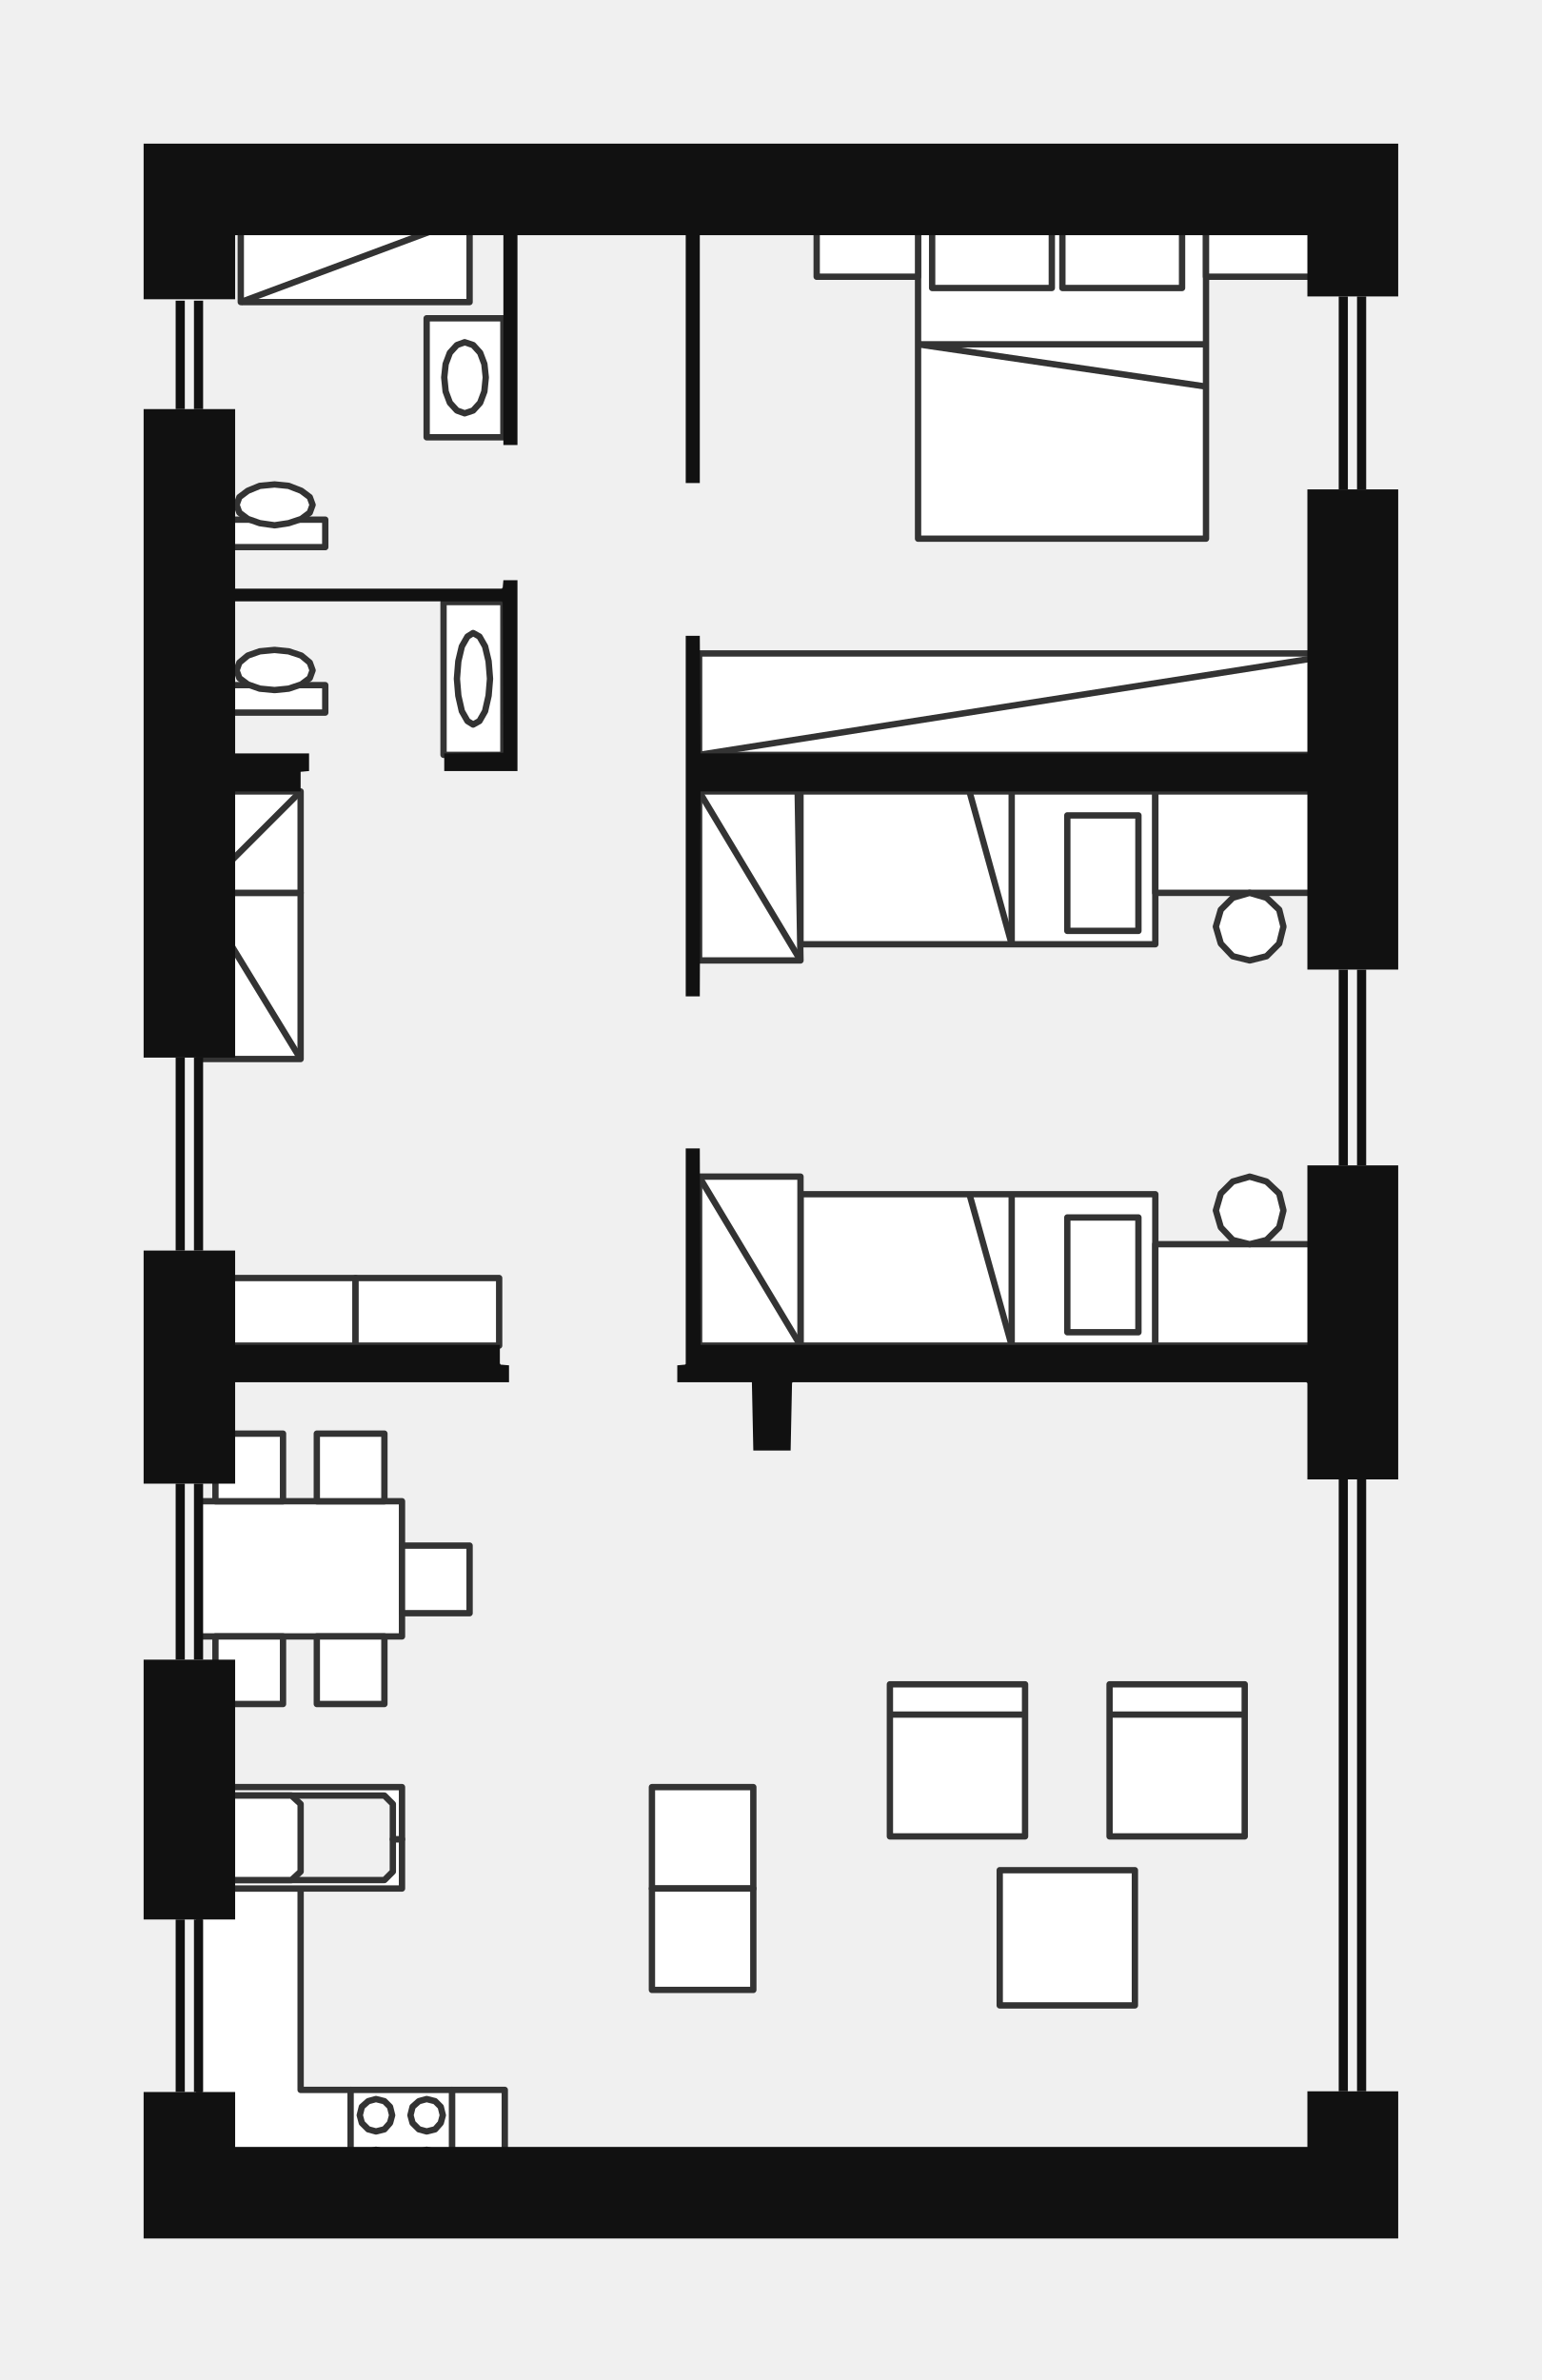
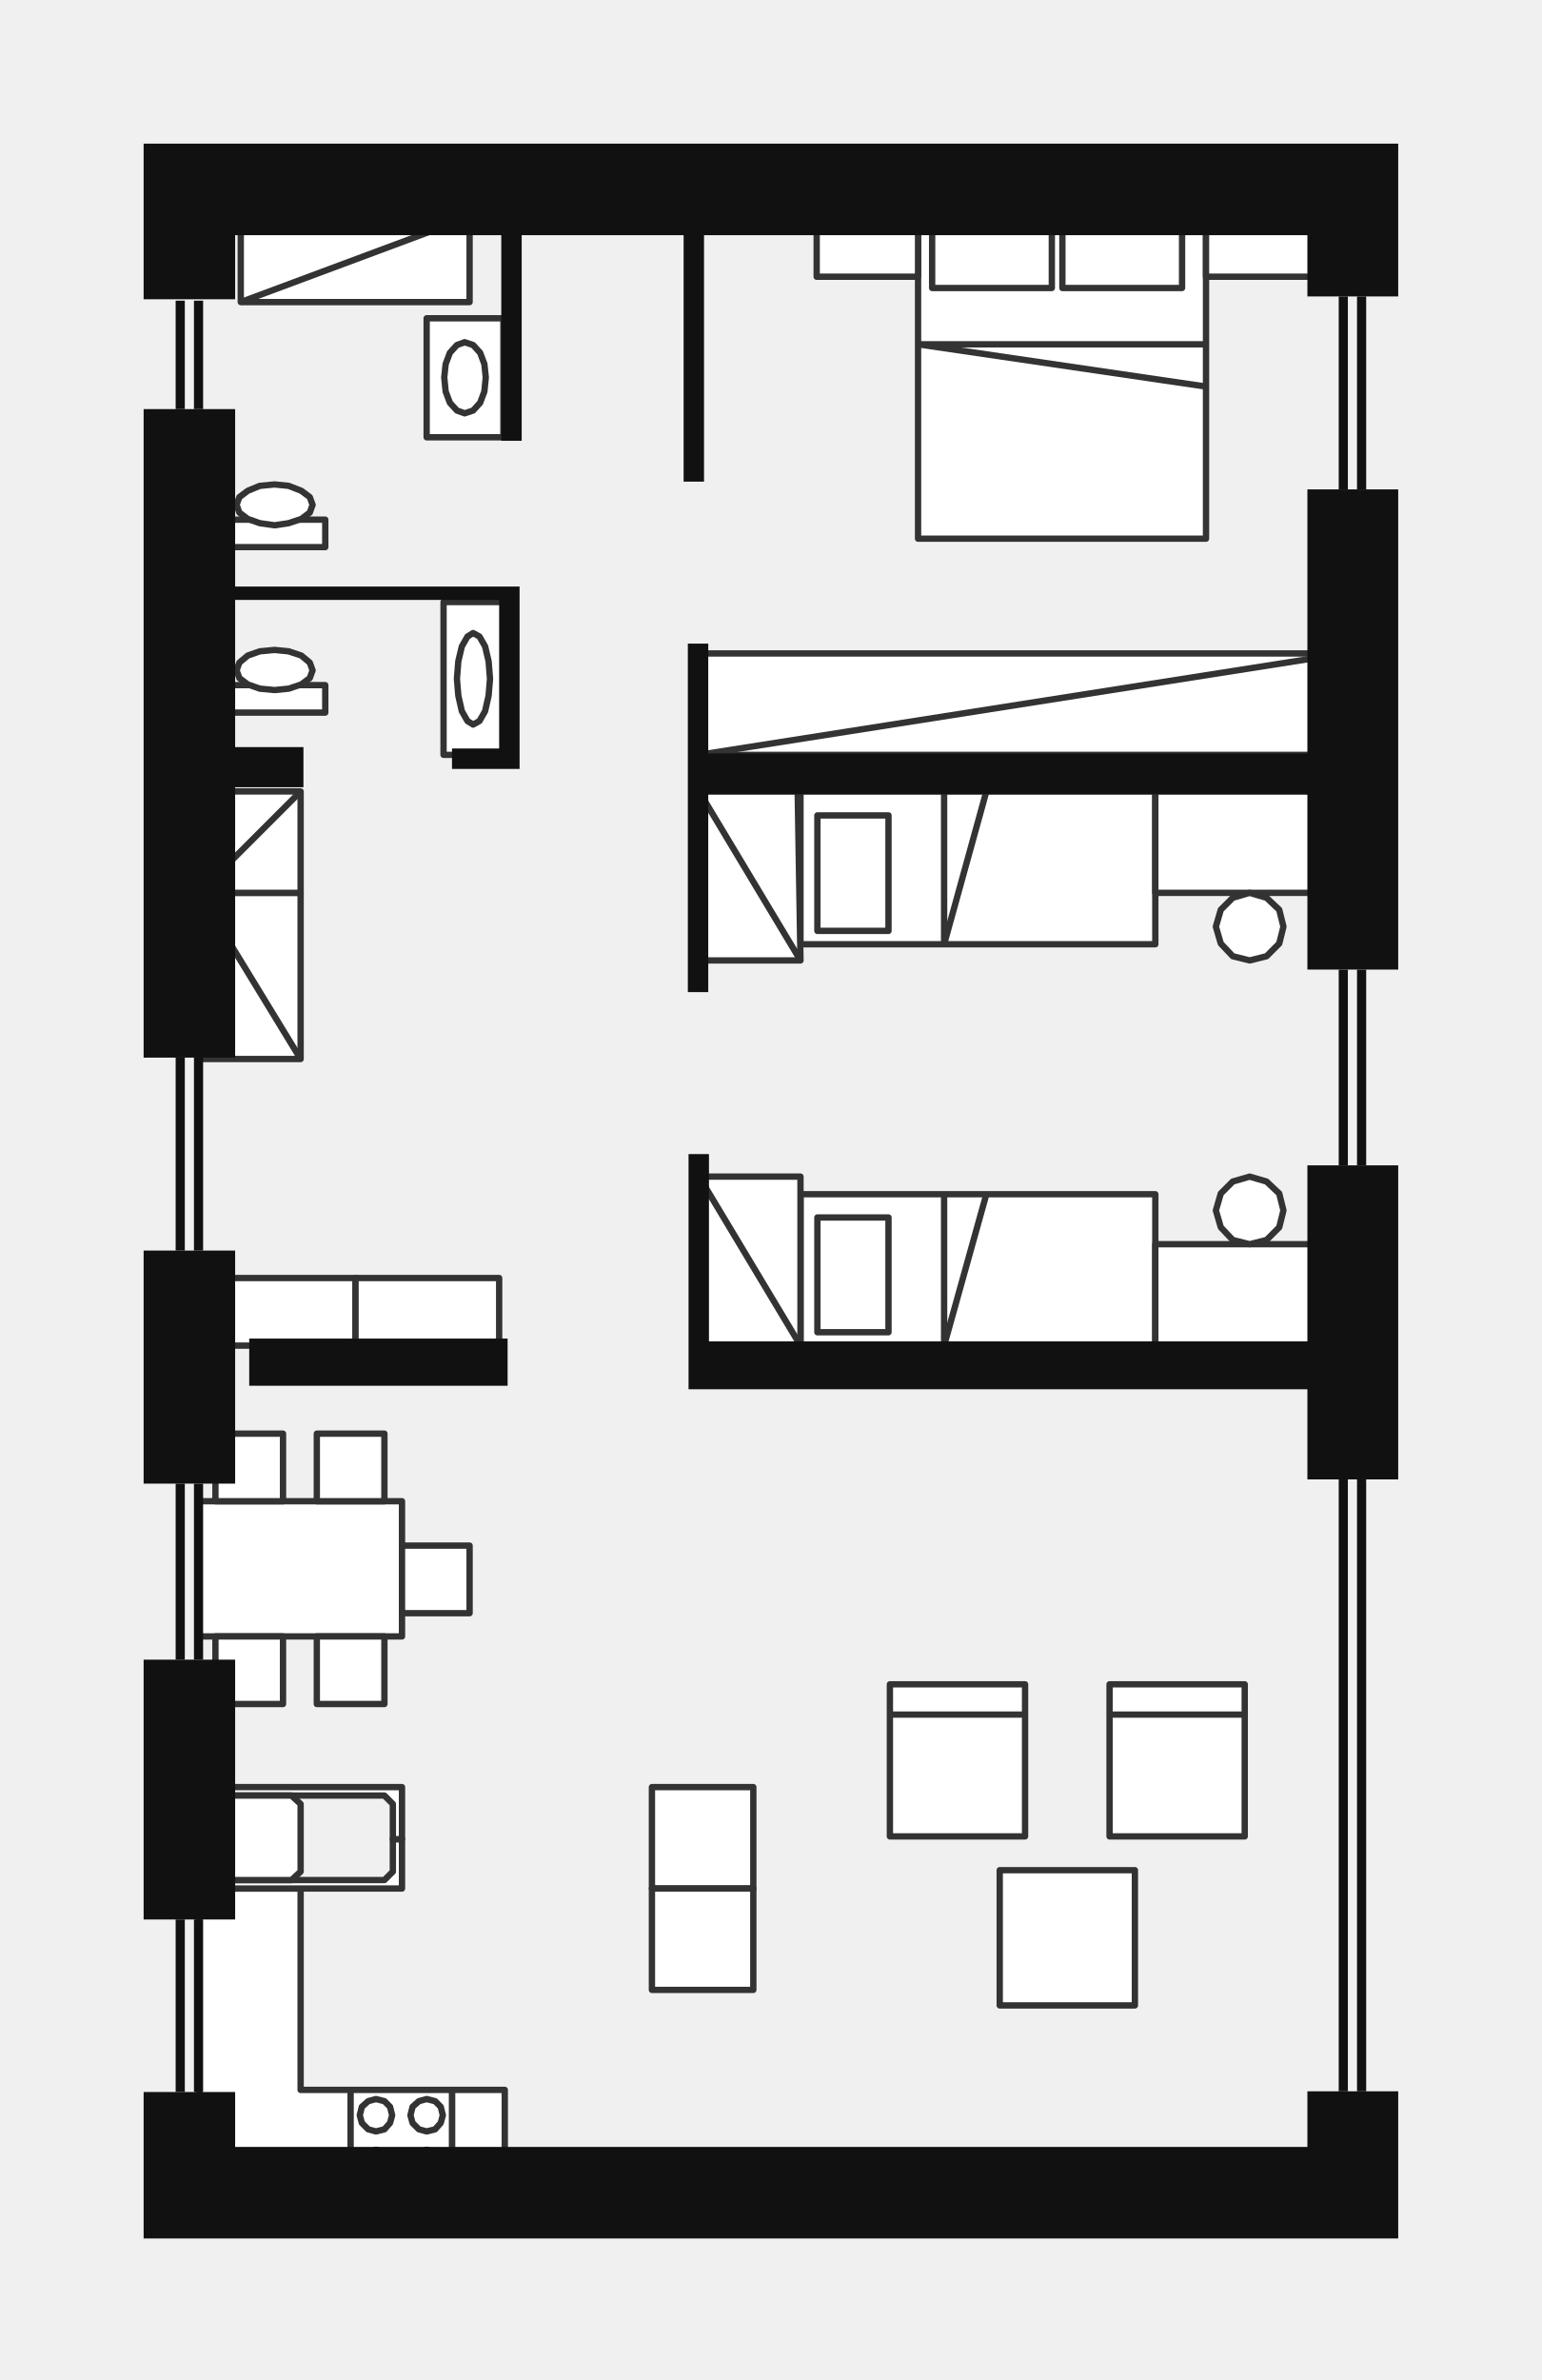
<svg xmlns="http://www.w3.org/2000/svg" viewBox="0 0 219 338" class="floorplan" role="img" aria-label="Půdorys domu b93g8y se zařízením">
  <defs>
    <marker id="sip" viewBox="0 0 10 10" refX="8" refY="5" markerWidth="7" markerHeight="7" orient="auto">
      <path d="M0 0 L10 5 L0 10 Z" fill="#111111" />
    </marker>
    <pattern id="sraf" width="7" height="7" patternUnits="userSpaceOnUse" patternTransform="rotate(45)">
      <path d="M0 0 L0 7" stroke="#8C8C8C" stroke-width=".8" />
    </pattern>
  </defs>
  <style>.furn path{vector-effect:non-scaling-stroke}.doors .arc{stroke-dasharray:2 2;stroke-width:.5}.terasa{fill:url(#sraf);stroke:#8C8C8C;stroke-width:.6}</style>
  <g class="furn" fill="#fff" stroke="#333333" stroke-width=".9" stroke-linejoin="round">
    <path d="M42.7 268.2 L42.7 296.8 L49.8 296.8 L49.8 311.2 L28.3 311.2 L28.3 268.2 L42.7 268.2 Z" />
    <path d="M57.1 268.2 L28.3 268.2 L28.3 261.2 L29.4 261.2 L29.4 265.8 L30.6 267.0 L54.6 267.0 L55.8 265.8 L55.8 261.2 L57.1 261.2 L57.1 268.2 Z" />
    <path d="M64.2 296.8 L71.7 296.8 L71.7 311.2 L64.2 311.2 L64.2 296.8 Z" />
    <path d="M49.8 296.8 L64.2 296.8 L64.2 311.2 L49.8 311.2 L49.8 296.8 Z" />
    <path d="M53.4 302.7 L54.6 302.4 L55.4 301.5 L55.7 300.4 L55.4 299.2 L54.6 298.4 L53.4 298.1 L52.3 298.4 L51.4 299.2 L51.1 300.4 L51.4 301.5 L52.3 302.4 Z" />
    <path d="M60.6 302.7 L61.8 302.4 L62.6 301.5 L62.9 300.4 L62.6 299.2 L61.8 298.4 L60.6 298.1 L59.5 298.4 L58.6 299.2 L58.3 300.4 L58.6 301.5 L59.5 302.4 Z" />
    <path d="M53.4 309.9 L54.6 309.6 L55.4 308.7 L55.7 307.6 L55.4 306.4 L54.6 305.6 L53.4 305.3 L52.3 305.6 L51.4 306.4 L51.1 307.6 L51.4 308.7 L52.3 309.6 Z" />
    <path d="M60.6 309.9 L61.8 309.6 L62.6 308.7 L62.9 307.6 L62.6 306.4 L61.8 305.6 L60.6 305.3 L59.5 305.6 L58.6 306.4 L58.3 307.6 L58.6 308.7 L59.5 309.6 Z" />
    <path d="M28.3 253.8 L57.1 253.8 L57.1 261.2 L55.8 261.2 L55.8 256.2 L54.6 255.0 L30.6 255.0 L29.4 256.2 L29.4 261.2 L28.3 261.2 L28.3 253.8 Z" />
    <path d="M29.4 256.2 L30.6 255.0 L41.4 255.0 L42.7 256.2 L42.7 265.8 L41.4 267.0 L30.6 267.0 L29.4 265.8 L29.4 256.2 Z" />
    <path d="M63.0 85.5 L71.5 85.5 L71.5 107.2 L63.0 107.2 L63.0 85.5 Z" />
    <path d="M67.2 102.9 L68.1 102.4 L68.9 101.0 L69.4 98.8 L69.6 96.4 L69.4 93.9 L68.9 91.8 L68.1 90.4 L67.2 89.9 L66.4 90.4 L65.6 91.8 L65.1 93.9 L64.9 96.4 L65.1 98.8 L65.6 101.0 L66.4 102.4 Z" />
    <path d="M71.5 45.2 L71.5 62.1 L60.6 62.1 L60.6 45.2 L71.5 45.2 Z" />
    <path d="M66.0 58.7 L67.2 58.3 L68.2 57.2 L68.8 55.6 L69.0 53.6 L68.8 51.7 L68.2 50.1 L67.2 49.0 L66.0 48.6 L64.9 49.0 L63.9 50.1 L63.3 51.7 L63.1 53.6 L63.3 55.6 L63.9 57.2 L64.9 58.3 Z" />
    <path d="M31.8 73.8 L46.2 73.8 L46.2 77.7 L31.8 77.7 Z" />
    <path d="M44.4 71.7 L44.0 70.6 L42.8 69.7 L41.0 69.0 L39.0 68.8 L36.9 69.0 L35.2 69.7 L34.0 70.6 L33.6 71.7 L34.0 72.8 L35.2 73.7 L36.9 74.3 L39.0 74.6 L41.0 74.3 L42.8 73.7 L44.0 72.8 Z" />
    <path d="M31.8 97.3 L46.2 97.3 L46.2 101.2 L31.8 101.2 Z" />
    <path d="M44.4 95.2 L44.0 94.1 L42.8 93.1 L41.0 92.5 L39.0 92.3 L36.9 92.5 L35.2 93.1 L34.0 94.1 L33.6 95.2 L34.0 96.3 L35.2 97.2 L36.9 97.8 L39.0 98.0 L41.0 97.8 L42.8 97.2 L44.0 96.3 Z" />
    <path d="M171.3 28.5 L171.3 76.5 L130.4 76.5 L130.4 28.5 L171.3 28.5 Z" />
    <path d="M132.4 40.9 L132.4 30.9 L149.4 30.9 L149.4 40.9 Z" />
    <path d="M150.9 40.9 L150.9 30.9 L167.9 30.9 L167.9 40.9 Z" />
    <path d="M130.4 48.9 L171.3 48.9" />
    <path d="M130.4 48.9 L171.3 54.9" />
    <path d="M164.1 112.4 L164.1 134.1 L113.7 134.1 L113.7 112.4 L164.1 112.4 Z" />
-     <path d="M151.6 132.2 L161.7 132.2 L161.7 115.8 L151.6 115.8 Z" />
-     <path d="M143.7 134.1 L143.7 112.4" />
-     <path d="M143.7 134.1 L137.7 112.4" />
+     <path d="M126.2 132.2 L116.1 132.2 L116.1 115.8 L126.2 115.8 Z" />
+     <path d="M134.1 134.1 L134.1 112.4" />
+     <path d="M134.1 134.1 L140.1 112.4" />
    <path d="M164.1 169.6 L164.1 191.1 L113.7 191.1 L113.7 169.6 L164.1 169.6 Z" />
-     <path d="M151.6 189.2 L161.7 189.2 L161.7 172.9 L151.6 172.9 Z" />
-     <path d="M143.7 191.1 L143.7 169.6" />
-     <path d="M143.7 191.1 L137.7 169.6" />
+     <path d="M126.2 189.2 L116.1 189.2 L116.1 172.9 L126.2 172.9 Z" />
+     <path d="M134.1 191.1 L134.1 169.6" />
+     <path d="M134.1 191.1 L140.1 169.6" />
    <path d="M171.3 39.3 L171.3 28.5 L190.9 28.5 L190.9 39.3 L171.3 39.3 Z" />
    <path d="M130.4 28.5 L130.4 39.3 L116.0 39.3 L116.0 28.5 L130.4 28.5 Z" />
    <path d="M157.6 260.8 L157.6 239.2 L176.8 239.2 L176.8 260.8 L157.6 260.8 Z" />
    <path d="M157.6 243.5 L176.8 243.5" />
    <path d="M126.4 260.8 L126.4 239.2 L145.6 239.2 L145.6 260.8 L126.4 260.8 Z" />
    <path d="M126.4 243.5 L145.6 243.5" />
    <path d="M107.0 253.8 L107.0 268.2 L92.6 268.2 L92.6 253.8 L107.0 253.8 Z" />
    <path d="M107.0 268.2 L107.0 282.6 L92.6 282.6 L92.6 268.2 L107.0 268.2 Z" />
    <path d="M161.2 284.8 L142.0 284.8 L142.0 265.6 L161.2 265.6 L161.2 284.8 Z" />
    <path d="M57.1 232.4 L28.3 232.4 L28.3 213.2 L57.1 213.2 L57.1 232.4 Z" />
    <path d="M30.6 203.6 L40.2 203.6 L40.2 213.2 L30.6 213.2 L30.6 203.6 Z" />
    <path d="M30.6 232.4 L40.2 232.4 L40.2 242.0 L30.6 242.0 L30.6 232.4 Z" />
    <path d="M45.0 203.6 L54.6 203.6 L54.6 213.2 L45.0 213.2 L45.0 203.6 Z" />
    <path d="M45.0 232.4 L54.6 232.4 L54.6 242.0 L45.0 242.0 L45.0 232.4 Z" />
    <path d="M57.1 219.5 L66.7 219.5 L66.7 229.1 L57.1 229.1 L57.1 219.5 Z" />
    <path d="M164.1 191.1 L164.1 176.7 L190.9 176.7 L190.9 191.1 L164.1 191.1 Z" />
    <path d="M182.3 171.9 L181.7 169.5 L179.9 167.8 L177.5 167.1 L175.1 167.8 L173.4 169.5 L172.7 171.9 L173.4 174.3 L175.1 176.1 L177.5 176.7 L179.9 176.1 L181.7 174.3 Z" />
    <path d="M164.1 126.8 L164.1 112.4 L190.9 112.4 L190.9 126.8 L164.1 126.8 Z" />
    <path d="M182.3 131.6 L181.7 129.2 L179.9 127.5 L177.5 126.8 L175.1 127.5 L173.4 129.2 L172.7 131.6 L173.4 134.0 L175.1 135.8 L177.5 136.4 L179.9 135.8 L181.7 134.0 Z" />
    <path d="M99.3 92.8 L190.9 92.8 L190.9 107.2 L99.3 107.2 L99.3 92.8 Z" />
    <path d="M99.3 107.2 L191.0 92.8" />
    <path d="M34.2 30.8 L66.7 30.8 L66.7 42.9 L34.2 42.9 L34.2 30.8 Z" />
    <path d="M34.2 42.9 L66.7 30.8" />
    <path d="M113.7 191.1 L99.3 191.1 L99.3 167.1 L113.7 167.1 L113.7 191.1 Z" />
    <path d="M99.3 167.1 L113.7 191.1" />
    <path d="M113.3 112.4 L113.7 136.4 L99.3 136.4 L99.3 112.4 L113.3 112.4 Z" />
    <path d="M99.3 112.4 L113.7 136.4" />
    <path d="M42.7 150.4 L28.3 150.4 L28.3 126.8 L42.7 126.8 L42.7 150.4 Z" />
    <path d="M28.3 126.8 L42.7 150.4" />
    <path d="M50.5 181.5 L50.5 191.1 L28.3 191.1 L28.3 181.5 L50.5 181.5 Z" />
    <path d="M50.5 191.1 L50.5 181.5 L70.9 181.5 L70.9 191.1 L50.5 191.1 Z" />
    <path d="M42.7 112.4 L42.7 126.8 L28.3 126.8 L28.3 112.4 L42.7 112.4 Z" />
    <path d="M28.3 126.8 L42.7 112.4" />
  </g>
  <g class="eyes" fill="#8C8C8C" />
  <g fill="#111111" fill-rule="evenodd">
    <path d="M20.4 317.9 L20.4 317.9 L20.4 297.1 L20.4 297.1 L20.4 297.1 L33.4 297.1 L33.4 297.1 L33.4 297.1 L33.4 304.8 L33.4 304.9 L33.4 304.9 L33.4 304.9 L33.4 304.9 L33.4 304.9 L33.4 304.9 L33.4 304.9 L33.4 304.9 L33.4 304.9 L33.4 304.9 L33.4 304.9 L33.4 304.9 L33.4 304.9 L33.4 304.9 L33.4 304.9 L33.5 304.9 L185.6 304.9 L185.6 304.9 L185.6 304.9 L185.6 304.9 L185.6 304.9 L185.6 304.9 L185.6 304.9 L185.6 304.9 L185.6 304.9 L185.6 304.9 L185.6 304.9 L185.7 304.9 L185.7 304.9 L185.7 304.9 L185.7 304.9 L185.7 304.9 L185.7 304.8 L185.7 297.0 L185.7 297.0 L185.7 297.0 L198.6 297.0 L198.6 297.0 L198.6 297.0 L198.6 317.9 L198.6 317.9 L198.6 317.9 L20.4 317.9 L20.4 317.9 Z" />
-     <path d="M96.2 193.9 L96.2 193.9 L97.3 193.8 L97.3 193.8 L97.3 193.8 L97.3 193.8 L97.3 193.8 L97.4 193.7 L97.4 193.7 L97.4 193.7 L97.4 193.7 L97.4 193.7 L97.4 193.7 L97.4 193.7 L97.4 193.7 L97.4 193.7 L97.4 193.7 L97.4 193.7 L97.4 163.1 L97.4 163.1 L97.4 163.1 L99.4 163.1 L99.4 163.1 L99.4 163.1 L99.5 190.9 L99.5 190.9 L99.5 190.9 L99.5 190.9 L99.5 191.0 L99.5 191.0 L99.5 191.0 L99.5 191.0 L99.6 191.0 L99.6 191.0 L99.6 191.0 L99.6 191.0 L99.6 191.0 L99.6 191.0 L99.6 191.0 L99.6 191.0 L99.6 191.0 L185.6 191.0 L185.6 191.0 L185.6 191.0 L185.6 191.0 L185.6 191.0 L185.6 191.0 L185.6 191.0 L185.6 191.0 L185.6 191.0 L185.6 191.0 L185.6 191.0 L185.7 191.0 L185.7 191.0 L185.7 190.9 L185.7 190.9 L185.7 190.9 L185.7 190.9 L185.7 165.5 L185.7 165.5 L185.7 165.5 L198.6 165.5 L198.6 165.5 L198.6 165.5 L198.6 210.1 L198.6 210.1 L198.6 210.1 L185.7 210.1 L185.7 210.1 L185.7 210.1 L185.7 196.4 L185.7 196.4 L185.7 196.4 L185.7 196.4 L185.7 196.4 L185.7 196.4 L185.6 196.4 L185.6 196.4 L185.6 196.4 L185.6 196.4 L185.6 196.4 L185.6 196.4 L185.6 196.4 L185.6 196.3 L185.6 196.3 L185.6 196.3 L185.6 196.3 L112.6 196.3 L112.6 196.3 L112.6 196.3 L112.6 196.3 L112.5 196.4 L112.5 196.4 L112.5 196.4 L112.5 196.4 L112.5 196.4 L112.5 196.4 L112.5 196.4 L112.5 196.4 L112.5 196.4 L112.5 196.4 L112.5 196.4 L112.5 196.4 L112.5 196.4 L112.3 206.0 L112.3 206.0 L112.3 206.0 L107.0 206.0 L107.0 206.0 L107.0 206.0 L106.8 196.4 L106.8 196.4 L106.8 196.4 L106.8 196.4 L106.8 196.4 L106.8 196.4 L106.8 196.4 L106.8 196.4 L106.8 196.4 L106.8 196.4 L106.8 196.4 L106.8 196.4 L106.8 196.4 L106.8 196.3 L106.8 196.3 L106.8 196.3 L106.8 196.3 L96.2 196.3 L96.2 196.3 L96.2 196.3 L96.2 193.9 L96.2 193.9 Z" />
-     <path d="M20.4 42.5 L20.4 42.5 L20.4 20.4 L20.4 20.4 L20.4 20.4 L198.6 20.4 L198.6 20.4 L198.6 20.4 L198.6 42.1 L198.6 42.1 L198.6 42.1 L185.7 42.1 L185.7 42.1 L185.7 42.1 L185.7 33.5 L185.7 33.4 L185.7 33.4 L185.7 33.4 L185.7 33.4 L185.7 33.4 L185.6 33.4 L185.6 33.4 L185.6 33.4 L185.6 33.4 L185.6 33.4 L185.6 33.4 L185.6 33.4 L185.6 33.4 L185.6 33.4 L185.6 33.4 L185.6 33.4 L99.5 33.4 L99.5 33.4 L99.5 33.4 L99.5 33.4 L99.4 33.4 L99.4 33.4 L99.4 33.4 L99.4 33.4 L99.4 33.4 L99.4 33.4 L99.4 33.4 L99.4 33.4 L99.4 33.4 L99.4 33.4 L99.4 33.4 L99.4 33.4 L99.4 33.5 L99.4 68.6 L99.4 68.6 L99.4 68.6 L97.4 68.6 L97.4 68.6 L97.4 68.6 L97.4 33.5 L97.4 33.4 L97.4 33.4 L97.4 33.4 L97.4 33.4 L97.4 33.4 L97.4 33.4 L97.4 33.4 L97.4 33.4 L97.4 33.4 L97.3 33.4 L97.3 33.4 L97.3 33.4 L97.3 33.4 L97.3 33.4 L97.3 33.4 L97.3 33.4 L73.6 33.4 L73.6 33.4 L73.5 33.4 L73.5 33.4 L73.5 33.4 L73.5 33.4 L73.5 33.4 L73.5 33.4 L73.5 33.4 L73.5 33.4 L73.5 33.4 L73.5 33.4 L73.5 33.4 L73.5 33.4 L73.5 33.4 L73.5 33.4 L73.5 33.5 L73.5 63.2 L73.5 63.2 L73.5 63.2 L71.5 63.2 L71.5 63.2 L71.5 63.2 L71.5 33.5 L71.5 33.4 L71.5 33.4 L71.5 33.4 L71.5 33.4 L71.5 33.4 L71.5 33.4 L71.5 33.4 L71.5 33.4 L71.5 33.4 L71.5 33.4 L71.4 33.4 L71.4 33.4 L71.4 33.4 L71.4 33.4 L71.4 33.4 L71.4 33.4 L33.5 33.4 L33.4 33.4 L33.4 33.4 L33.4 33.4 L33.4 33.4 L33.4 33.4 L33.4 33.4 L33.4 33.4 L33.4 33.4 L33.4 33.4 L33.4 33.4 L33.4 33.4 L33.4 33.4 L33.4 33.4 L33.4 33.4 L33.4 33.4 L33.4 33.5 L33.4 42.5 L33.4 42.5 L33.4 42.5 L20.4 42.5 L20.4 42.5 Z" />
-     <path d="M97.4 90.3 L97.4 90.3 L99.4 90.3 L99.4 90.3 L99.4 90.3 L99.5 106.9 L99.5 107.0 L99.5 107.0 L99.5 107.0 L99.5 107.0 L99.5 107.0 L99.5 107.0 L99.5 107.0 L99.6 107.0 L99.6 107.0 L99.6 107.0 L99.6 107.0 L99.6 107.0 L99.6 107.0 L99.6 107.0 L99.6 107.0 L99.6 107.0 L185.6 107.0 L185.6 107.0 L185.6 107.0 L185.6 107.0 L185.6 107.0 L185.6 107.0 L185.6 107.0 L185.6 107.0 L185.6 107.0 L185.6 107.0 L185.6 107.0 L185.7 107.0 L185.7 107.0 L185.7 107.0 L185.7 107.0 L185.7 107.0 L185.7 106.9 L185.7 69.5 L185.7 69.5 L185.7 69.5 L198.6 69.5 L198.6 69.5 L198.6 69.5 L198.6 137.7 L198.6 137.7 L198.6 137.7 L185.7 137.7 L185.7 137.7 L185.7 137.7 L185.7 112.5 L185.7 112.5 L185.7 112.5 L185.7 112.5 L185.7 112.5 L185.7 112.4 L185.6 112.4 L185.6 112.4 L185.6 112.4 L185.6 112.4 L185.6 112.4 L185.6 112.4 L185.6 112.4 L185.6 112.4 L185.6 112.4 L185.6 112.4 L185.6 112.4 L99.6 112.4 L99.6 112.4 L99.6 112.4 L99.6 112.4 L99.6 112.4 L99.6 112.4 L99.6 112.4 L99.6 112.4 L99.6 112.4 L99.5 112.4 L99.5 112.4 L99.5 112.4 L99.5 112.5 L99.5 112.5 L99.5 112.5 L99.5 112.5 L99.5 112.5 L99.4 141.5 L99.4 141.5 L99.4 141.5 L97.4 141.5 L97.4 141.5 L97.4 141.5 L97.4 90.3 L97.4 90.3 Z" />
-     <path d="M20.4 150.2 L20.4 150.2 L20.4 58.1 L20.4 58.1 L20.4 58.1 L33.4 58.1 L33.4 58.1 L33.4 58.1 L33.4 83.5 L33.4 83.5 L33.4 83.5 L33.4 83.5 L33.4 83.5 L33.4 83.5 L33.4 83.5 L33.4 83.5 L33.4 83.5 L33.4 83.5 L33.4 83.6 L33.4 83.6 L33.4 83.6 L33.4 83.6 L33.4 83.6 L33.4 83.6 L33.5 83.6 L71.3 83.6 L71.3 83.6 L71.3 83.6 L71.3 83.6 L71.3 83.6 L71.3 83.6 L71.3 83.6 L71.3 83.5 L71.3 83.5 L71.3 83.5 L71.3 83.5 L71.4 83.5 L71.4 83.5 L71.4 83.5 L71.4 83.5 L71.4 83.5 L71.5 82.4 L71.5 82.4 L71.5 82.4 L73.5 82.4 L73.5 82.4 L73.5 82.4 L73.5 109.5 L73.5 109.5 L73.5 109.5 L63.1 109.5 L63.1 109.5 L63.1 109.5 L63.1 107.0 L63.1 107.0 L63.1 107.0 L71.4 106.9 L71.4 106.9 L71.4 106.9 L71.4 106.9 L71.4 106.9 L71.4 106.9 L71.5 106.9 L71.5 106.9 L71.5 106.9 L71.5 106.9 L71.5 106.9 L71.5 106.8 L71.5 106.8 L71.5 106.8 L71.5 106.8 L71.5 106.8 L71.5 106.8 L71.4 85.5 L71.4 85.5 L71.4 85.5 L71.3 85.5 L71.3 85.5 L71.3 85.5 L71.3 85.5 L71.3 85.5 L71.3 85.4 L71.3 85.4 L71.3 85.4 L71.3 85.4 L71.3 85.4 L71.3 85.4 L71.3 85.4 L71.3 85.4 L71.3 85.4 L33.5 85.4 L33.4 85.4 L33.4 85.4 L33.4 85.4 L33.4 85.4 L33.4 85.4 L33.4 85.4 L33.4 85.4 L33.4 85.4 L33.4 85.5 L33.4 85.5 L33.4 85.5 L33.4 85.5 L33.4 85.5 L33.4 85.5 L33.4 85.5 L33.4 85.5 L33.4 106.9 L33.4 107.0 L33.4 107.0 L33.4 107.0 L33.4 107.0 L33.4 107.0 L33.4 107.0 L33.4 107.0 L33.4 107.0 L33.4 107.0 L33.4 107.0 L33.4 107.0 L33.4 107.0 L33.4 107.0 L33.4 107.0 L33.4 107.0 L33.5 107.0 L43.9 107.0 L43.9 107.0 L43.9 107.0 L43.9 109.5 L43.9 109.5 L43.9 109.5 L42.8 109.6 L42.8 109.6 L42.8 109.6 L42.8 109.6 L42.7 109.6 L42.7 109.6 L42.7 109.6 L42.7 109.7 L42.7 109.7 L42.7 109.7 L42.7 109.7 L42.7 109.7 L42.7 109.7 L42.7 109.7 L42.7 109.7 L42.7 109.7 L42.7 112.4 L42.7 112.4 L42.7 112.4 L33.5 112.4 L33.4 112.4 L33.4 112.4 L33.4 112.4 L33.4 112.4 L33.4 112.4 L33.4 112.4 L33.4 112.4 L33.4 112.4 L33.4 112.4 L33.4 112.4 L33.4 112.4 L33.4 112.5 L33.4 112.5 L33.4 112.5 L33.4 112.5 L33.4 112.5 L33.4 150.2 L33.4 150.2 L33.4 150.2 L20.4 150.2 L20.4 150.2 Z" />
-     <path d="M20.4 210.7 L20.4 210.7 L20.4 177.6 L20.4 177.6 L20.4 177.6 L33.4 177.6 L33.4 177.6 L33.4 177.6 L33.4 190.9 L33.4 190.9 L33.4 190.9 L33.4 190.9 L33.4 191.0 L33.4 191.0 L33.4 191.0 L33.4 191.0 L33.4 191.0 L33.4 191.0 L33.4 191.0 L33.4 191.0 L33.4 191.0 L33.4 191.0 L33.4 191.0 L33.4 191.0 L33.5 191.0 L71.0 191.0 L71.0 191.0 L71.0 191.0 L71.0 193.7 L71.0 193.7 L71.0 193.7 L71.0 193.7 L71.0 193.7 L71.1 193.7 L71.1 193.7 L71.1 193.7 L71.1 193.7 L71.1 193.7 L71.1 193.7 L71.1 193.8 L71.1 193.8 L71.1 193.8 L71.1 193.8 L71.1 193.8 L72.3 193.9 L72.3 193.9 L72.3 193.9 L72.3 196.3 L72.3 196.3 L72.3 196.3 L33.5 196.3 L33.4 196.3 L33.4 196.3 L33.4 196.3 L33.4 196.4 L33.4 196.4 L33.4 196.4 L33.4 196.4 L33.4 196.4 L33.4 196.4 L33.4 196.4 L33.4 196.4 L33.4 196.4 L33.4 196.4 L33.4 196.4 L33.4 196.4 L33.4 196.4 L33.4 210.7 L33.4 210.7 L33.4 210.7 L20.4 210.7 L20.4 210.7 Z" />
+     <path d="M97.8 163.9 L97.8 163.9 L97.8 163.9 L100.7 163.9 L100.7 163.9 L100.7 163.9 L100.7 190.4 L100.7 190.4 L100.7 190.5 L100.7 190.5 L100.7 190.5 L100.7 190.5 L100.7 190.5 L100.7 190.5 L100.7 190.5 L100.7 190.5 L100.7 190.5 L100.8 190.5 L100.8 190.5 L100.8 190.5 L100.8 190.5 L100.8 190.5 L100.8 190.5 L185.6 190.5 L185.6 190.5 L185.6 190.5 L185.6 190.5 L185.6 190.5 L185.6 190.5 L185.6 190.5 L185.6 190.5 L185.6 190.5 L185.6 190.5 L185.6 190.5 L185.7 190.5 L185.7 190.5 L185.7 190.5 L185.7 190.5 L185.7 190.4 L185.7 190.4 L185.7 165.5 L185.7 165.5 L185.7 165.5 L198.6 165.5 L198.6 165.5 L198.6 165.5 L198.6 210.1 L198.6 210.1 L198.6 210.1 L185.7 210.1 L185.7 210.1 L185.7 210.1 L185.7 197.4 L185.7 197.3 L185.7 197.3 L185.7 197.3 L185.7 197.3 L185.7 197.3 L185.6 197.3 L185.6 197.3 L185.6 197.3 L185.6 197.3 L185.6 197.3 L185.6 197.3 L185.6 197.3 L185.6 197.3 L185.6 197.3 L185.6 197.3 L185.6 197.3 L97.8 197.3 L97.8 197.3 L97.8 197.3 L97.8 163.9 Z" />
+     <path d="M20.4 42.5 L20.4 42.5 L20.4 20.4 L20.4 20.4 L20.4 20.4 L198.6 20.4 L198.6 20.4 L198.6 20.4 L198.6 42.1 L198.6 42.1 L198.6 42.1 L185.7 42.1 L185.7 42.1 L185.7 42.1 L185.7 33.5 L185.7 33.4 L185.7 33.4 L185.7 33.4 L185.7 33.4 L185.7 33.4 L185.6 33.4 L185.6 33.4 L185.6 33.4 L185.6 33.4 L185.6 33.4 L185.6 33.4 L185.6 33.4 L185.6 33.4 L185.6 33.4 L185.6 33.4 L185.6 33.4 L100.1 33.4 L100.1 33.4 L100.1 33.4 L100.1 33.4 L100.0 33.4 L100.0 33.4 L100.0 33.4 L100.0 33.4 L100.0 33.4 L100.0 33.4 L100.0 33.4 L100.0 33.4 L100.0 33.4 L100.0 33.4 L100.0 33.4 L100.0 33.4 L100.0 33.5 L100.0 68.4 L100.0 68.4 L100.0 68.4 L97.1 68.4 L97.1 68.4 L97.1 68.4 L97.1 33.5 L97.1 33.4 L97.1 33.4 L97.1 33.4 L97.1 33.4 L97.1 33.4 L97.1 33.4 L97.1 33.4 L97.1 33.4 L97.1 33.4 L97.1 33.4 L97.1 33.4 L97.0 33.4 L97.0 33.4 L97.0 33.4 L97.0 33.4 L97.0 33.4 L74.2 33.4 L74.2 33.4 L74.1 33.4 L74.1 33.4 L74.1 33.4 L74.1 33.4 L74.1 33.4 L74.1 33.4 L74.1 33.4 L74.1 33.4 L74.1 33.4 L74.1 33.4 L74.1 33.4 L74.1 33.4 L74.1 33.4 L74.1 33.4 L74.1 33.5 L74.1 62.6 L74.1 62.6 L74.1 62.6 L71.2 62.6 L71.2 62.6 L71.2 62.6 L71.2 33.5 L71.2 33.4 L71.2 33.4 L71.2 33.4 L71.2 33.4 L71.2 33.4 L71.2 33.4 L71.2 33.4 L71.2 33.4 L71.1 33.4 L71.1 33.4 L71.1 33.4 L71.1 33.4 L71.1 33.4 L71.1 33.4 L71.1 33.4 L71.1 33.4 L33.5 33.4 L33.4 33.4 L33.4 33.4 L33.4 33.4 L33.4 33.4 L33.4 33.4 L33.4 33.4 L33.4 33.4 L33.4 33.4 L33.4 33.4 L33.4 33.4 L33.4 33.4 L33.4 33.4 L33.4 33.4 L33.4 33.4 L33.4 33.4 L33.4 33.5 L33.4 42.5 L33.4 42.5 L33.4 42.5 L20.4 42.5 L20.4 42.5 Z" />
+     <path d="M97.7 91.4 L97.7 91.4 L97.7 91.4 L100.6 91.4 L100.6 91.4 L100.6 91.4 L100.6 106.9 L100.6 107.0 L100.6 107.0 L100.6 107.0 L100.6 107.0 L100.6 107.0 L100.6 107.0 L100.6 107.0 L100.6 107.0 L100.6 107.0 L100.7 107.0 L100.7 107.0 L100.7 107.0 L100.7 107.0 L100.7 107.0 L100.7 107.0 L100.7 107.0 L185.6 107.0 L185.6 107.0 L185.6 107.0 L185.6 107.0 L185.6 107.0 L185.6 107.0 L185.6 107.0 L185.6 107.0 L185.6 107.0 L185.6 107.0 L185.6 107.0 L185.7 107.0 L185.7 107.0 L185.7 107.0 L185.7 107.0 L185.7 107.0 L185.7 106.9 L185.7 69.5 L185.7 69.5 L185.7 69.5 L198.6 69.5 L198.6 69.5 L198.6 69.5 L198.6 137.7 L198.6 137.7 L198.6 137.7 L185.7 137.7 L185.7 137.7 L185.7 137.7 L185.7 112.9 L185.7 112.9 L185.7 112.9 L185.7 112.9 L185.7 112.9 L185.7 112.9 L185.6 112.8 L185.6 112.8 L185.6 112.8 L185.6 112.8 L185.6 112.8 L185.6 112.8 L185.6 112.8 L185.6 112.8 L185.6 112.8 L185.6 112.8 L185.6 112.8 L100.7 112.8 L100.7 112.8 L100.7 112.8 L100.7 112.8 L100.7 112.8 L100.7 112.8 L100.7 112.8 L100.6 112.8 L100.6 112.8 L100.6 112.8 L100.6 112.8 L100.6 112.9 L100.6 112.9 L100.6 112.9 L100.6 112.9 L100.6 112.9 L100.6 112.9 L100.6 140.9 L100.6 140.9 L100.6 140.9 L97.7 140.9 L97.7 140.9 L97.7 140.9 L97.7 91.4 Z" />
+     <path d="M20.4 150.2 L20.4 150.2 L20.4 58.1 L20.4 58.1 L20.4 58.1 L33.4 58.1 L33.4 58.1 L33.4 58.1 L33.4 83.2 L33.4 83.2 L33.4 83.2 L33.4 83.2 L33.4 83.2 L33.4 83.2 L33.4 83.2 L33.4 83.2 L33.4 83.3 L33.4 83.3 L33.4 83.3 L33.4 83.3 L33.4 83.3 L33.4 83.3 L33.4 83.3 L33.4 83.3 L33.5 83.3 L73.8 83.3 L73.8 83.3 L73.8 83.3 L73.8 109.2 L73.8 109.2 L73.8 109.2 L64.2 109.2 L64.2 109.2 L64.2 109.2 L64.2 106.3 L64.2 106.3 L64.2 106.3 L70.8 106.3 L70.9 106.3 L70.9 106.3 L70.9 106.3 L70.9 106.3 L70.9 106.3 L70.9 106.3 L70.9 106.3 L70.9 106.3 L70.9 106.3 L70.9 106.3 L70.9 106.3 L70.9 106.3 L70.9 106.3 L70.9 106.2 L70.9 106.2 L70.9 106.2 L70.9 85.3 L70.9 85.3 L70.9 85.3 L70.9 85.3 L70.9 85.3 L70.9 85.3 L70.9 85.2 L70.9 85.2 L70.9 85.2 L70.9 85.2 L70.9 85.2 L70.9 85.2 L70.9 85.2 L70.9 85.2 L70.9 85.2 L70.9 85.2 L70.8 85.2 L33.5 85.2 L33.4 85.2 L33.4 85.2 L33.4 85.2 L33.4 85.2 L33.4 85.2 L33.4 85.2 L33.4 85.2 L33.4 85.2 L33.4 85.2 L33.4 85.2 L33.4 85.3 L33.4 85.3 L33.4 85.3 L33.4 85.3 L33.4 85.3 L33.4 85.3 L33.4 106.0 L33.4 106.0 L33.4 106.0 L33.4 106.0 L33.4 106.0 L33.4 106.0 L33.4 106.0 L33.4 106.0 L33.4 106.1 L33.4 106.1 L33.4 106.1 L33.4 106.1 L33.4 106.1 L33.4 106.1 L33.4 106.1 L33.4 106.1 L33.5 106.1 L43.1 106.1 L43.1 106.1 L43.1 106.1 L43.1 111.8 L43.1 111.8 L43.1 111.8 L33.5 111.8 L33.4 111.8 L33.4 111.8 L33.4 111.8 L33.4 111.8 L33.4 111.9 L33.4 111.9 L33.4 111.9 L33.4 111.9 L33.4 111.9 L33.4 111.9 L33.4 111.9 L33.4 111.9 L33.4 111.9 L33.4 111.9 L33.4 111.9 L33.4 111.9 L33.4 150.2 L33.4 150.2 L33.4 150.2 L20.4 150.2 L20.4 150.2 Z" />
+     <path d="M35.4 196.8 L35.4 196.8 L35.4 190.1 L35.4 190.1 L35.4 190.1 L72.1 190.1 L72.1 190.1 L72.1 190.1 L72.1 196.8 L72.1 196.8 L72.1 196.8 L35.4 196.8 L35.4 196.8 Z" />
    <path d="M20.4 235.7 L20.4 235.7 L33.4 235.7 L33.4 235.7 L33.4 235.7 L33.4 272.6 L33.4 272.6 L33.4 272.6 L20.4 272.6 L20.4 272.6 L20.4 272.6 L20.4 235.7 L20.4 235.7 Z" />
+     <path d="M20.4 210.7 L20.4 210.7 L20.4 177.6 L20.4 177.6 L20.4 177.6 L33.4 177.6 L33.4 177.6 L33.4 177.6 L33.4 210.7 L33.4 210.7 L33.4 210.7 L20.4 210.7 L20.4 210.7 Z" />
  </g>
  <g stroke="#111111" stroke-width="1.3" fill="none">
    <path d="M25.6 42.7 L25.6 58.1" />
    <path d="M28.2 42.7 L28.2 58.1" />
    <path d="M25.6 150.2 L25.6 177.6" />
    <path d="M28.2 150.2 L28.2 177.6" />
    <path d="M25.6 210.7 L25.6 235.7" />
    <path d="M28.2 210.7 L28.2 235.7" />
    <path d="M25.6 272.6 L25.6 297.1" />
    <path d="M28.2 272.6 L28.2 297.1" />
    <path d="M193.4 297.0 L193.4 210.1" />
    <path d="M190.8 297.0 L190.8 210.1" />
    <path d="M193.4 165.5 L193.4 137.7" />
    <path d="M190.8 165.5 L190.8 137.7" />
    <path d="M193.4 69.5 L193.4 42.1" />
    <path d="M190.8 69.5 L190.8 42.1" />
  </g>
  <g class="doors" fill="none" stroke="#333333" stroke-width=".8" />
  <g fill="#111111" text-anchor="middle" />
  <g fill="#111111" />
</svg>
